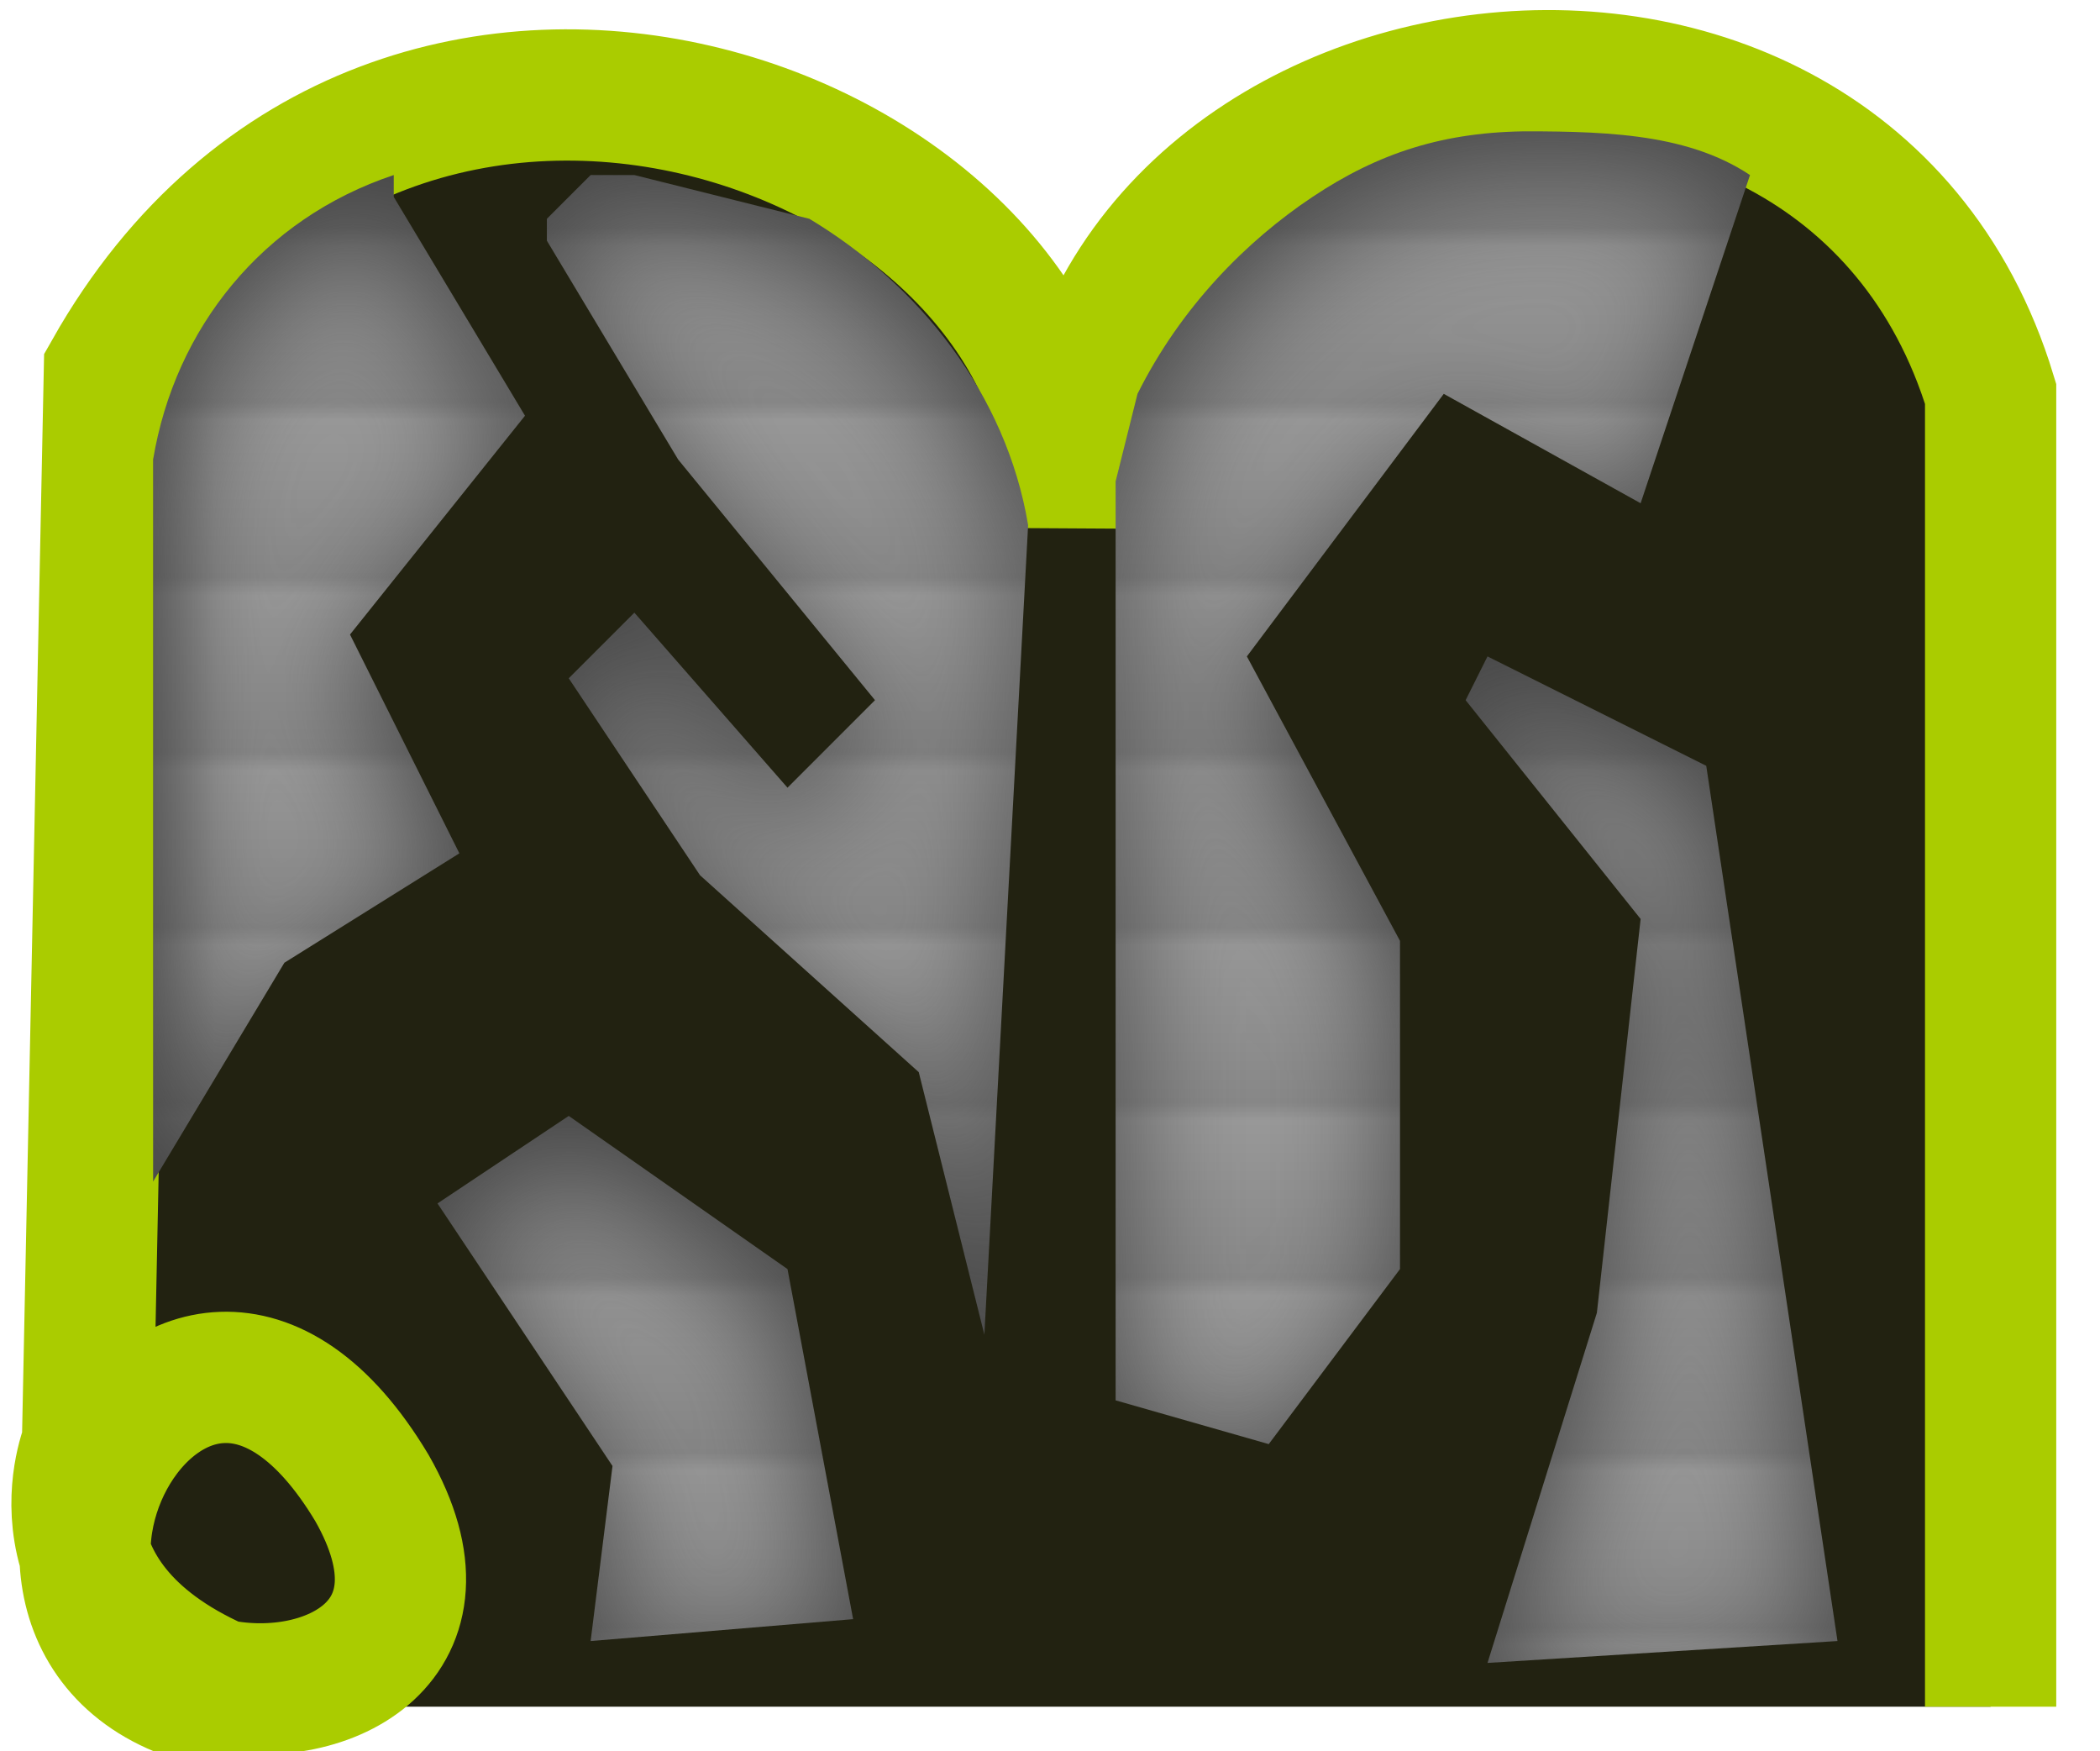
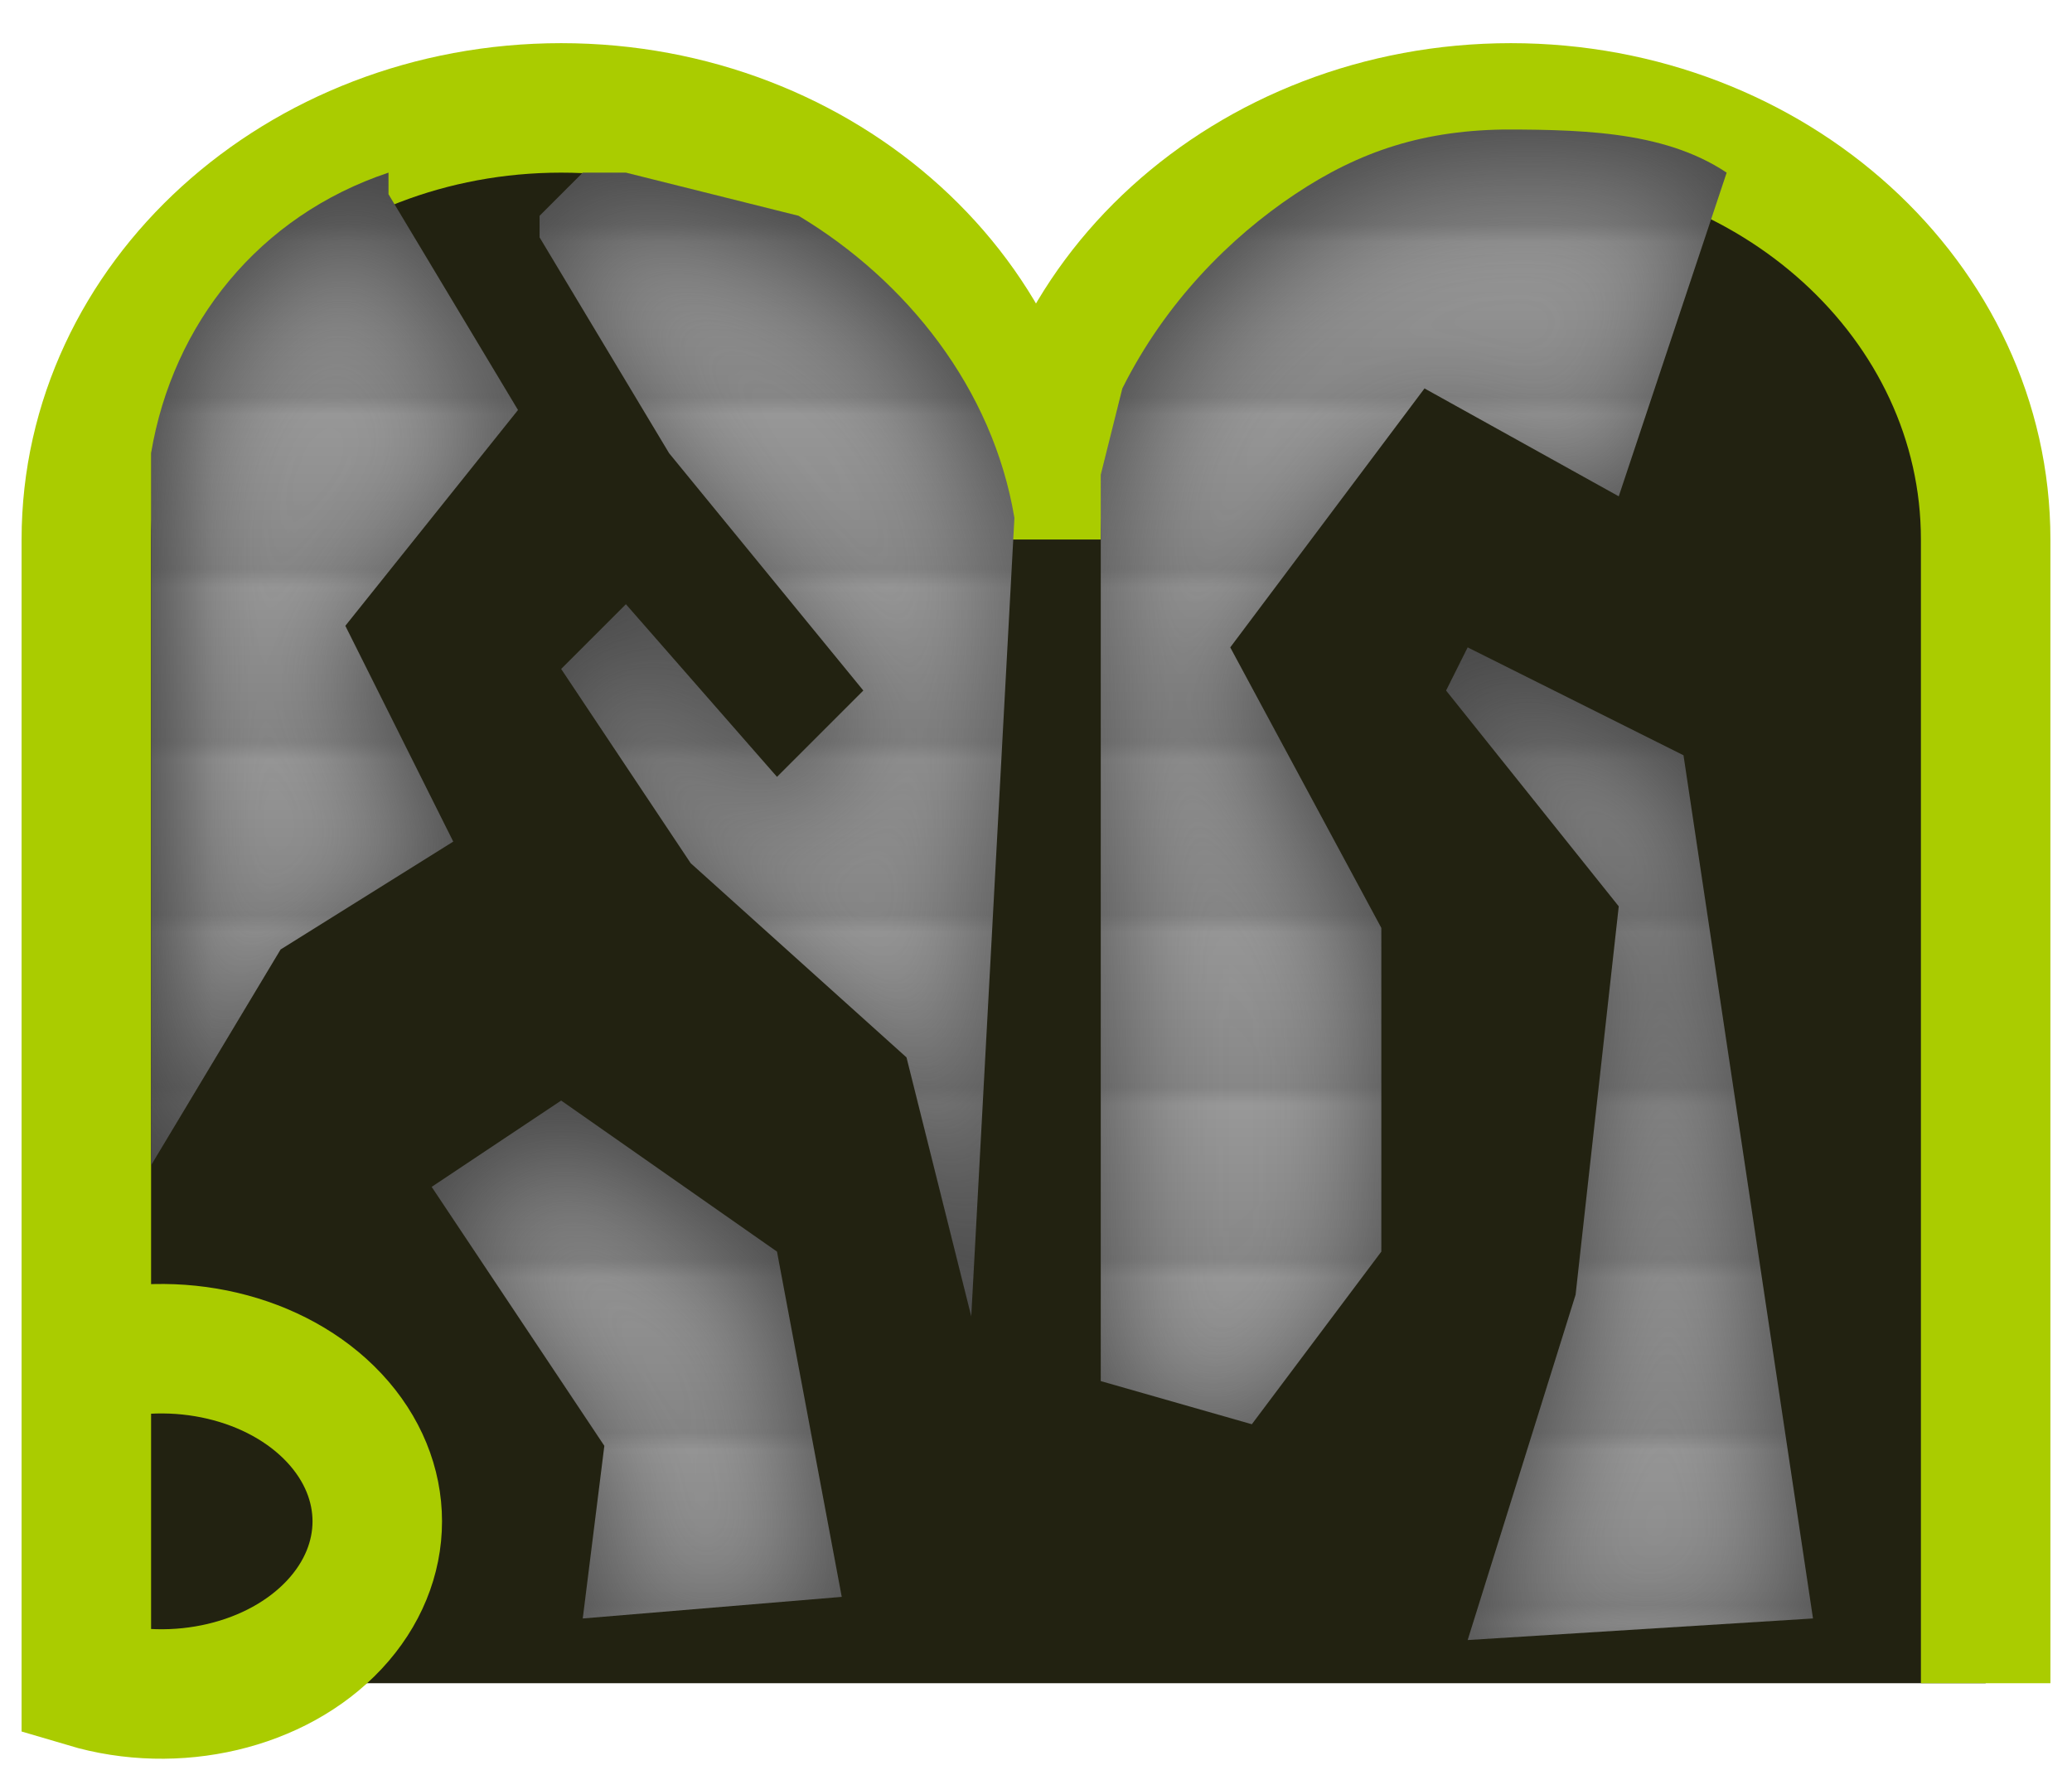
- <svg xmlns="http://www.w3.org/2000/svg" viewBox="0 0 96 80">
+ <svg xmlns="http://www.w3.org/2000/svg" viewBox="0 0 96 82">
  <defs>
    <linearGradient id="a" x1="14" x2="14" y1="24" y2="32" gradientUnits="userSpaceOnUse" spreadMethod="repeat">
      <stop offset=".3" stop-color="#888" />
      <stop offset=".4" stop-color="#999" />
    </linearGradient>
    <filter id="b" width="1.5" height="1.5" x="0" color-interpolation-filters="sRGB">
      <feFlood flood-color="#444" result="flood" />
      <feGaussianBlur in="SourceGraphic" result="u" stdDeviation="3" />
      <feOffset dy="2" in="u" result="o" />
      <feComposite in="flood" in2="o" operator="out" result="p" />
      <feComposite in="p" in2="SourceGraphic" operator="atop" />
    </filter>
  </defs>
-   <path fill="#221" stroke="#ac0" stroke-width="6" d="M11 78c-15-2-3-25 6-10 4 7-2 10-7 9-9-4-6-11-6-11l1-49C18-6 50 6 49 24 48 1 84-5 91 18v60" paint-order="fill markers stroke" />
+   <path fill="#221" stroke="#ac0" stroke-width="6" d="M92 78V25a11 10 0 0 0-44 0 11 10 0 0 0-44 0v53a10 8 0 1 0 0-15v15" />
  <g fill="url(#a)" filter="url(#b)">
    <path d="M18 8c-6 2-10 7-11 13v33l6-10 8-5-5-10 8-10-6-10zm7 2v1l6 10 9 11-4 4-7-8-3 3 6 9 10 9 3 12 2-37c-1-6-5-11-10-14l-8-2h-2zm45-4c-4 0-7 1-10 3s-6 5-8 9l-1 4v42l7 2 6-8V43l-7-13 9-12 9 5 5-15c-3-2-7-2-11-2zM20 55l8 12-1 8 12-1-3-16-10-7-6 4z" />
    <path d="m67 32 8 10-2 18-5 16 16-1-6-40-10-5-1 2z" />
  </g>
</svg>
